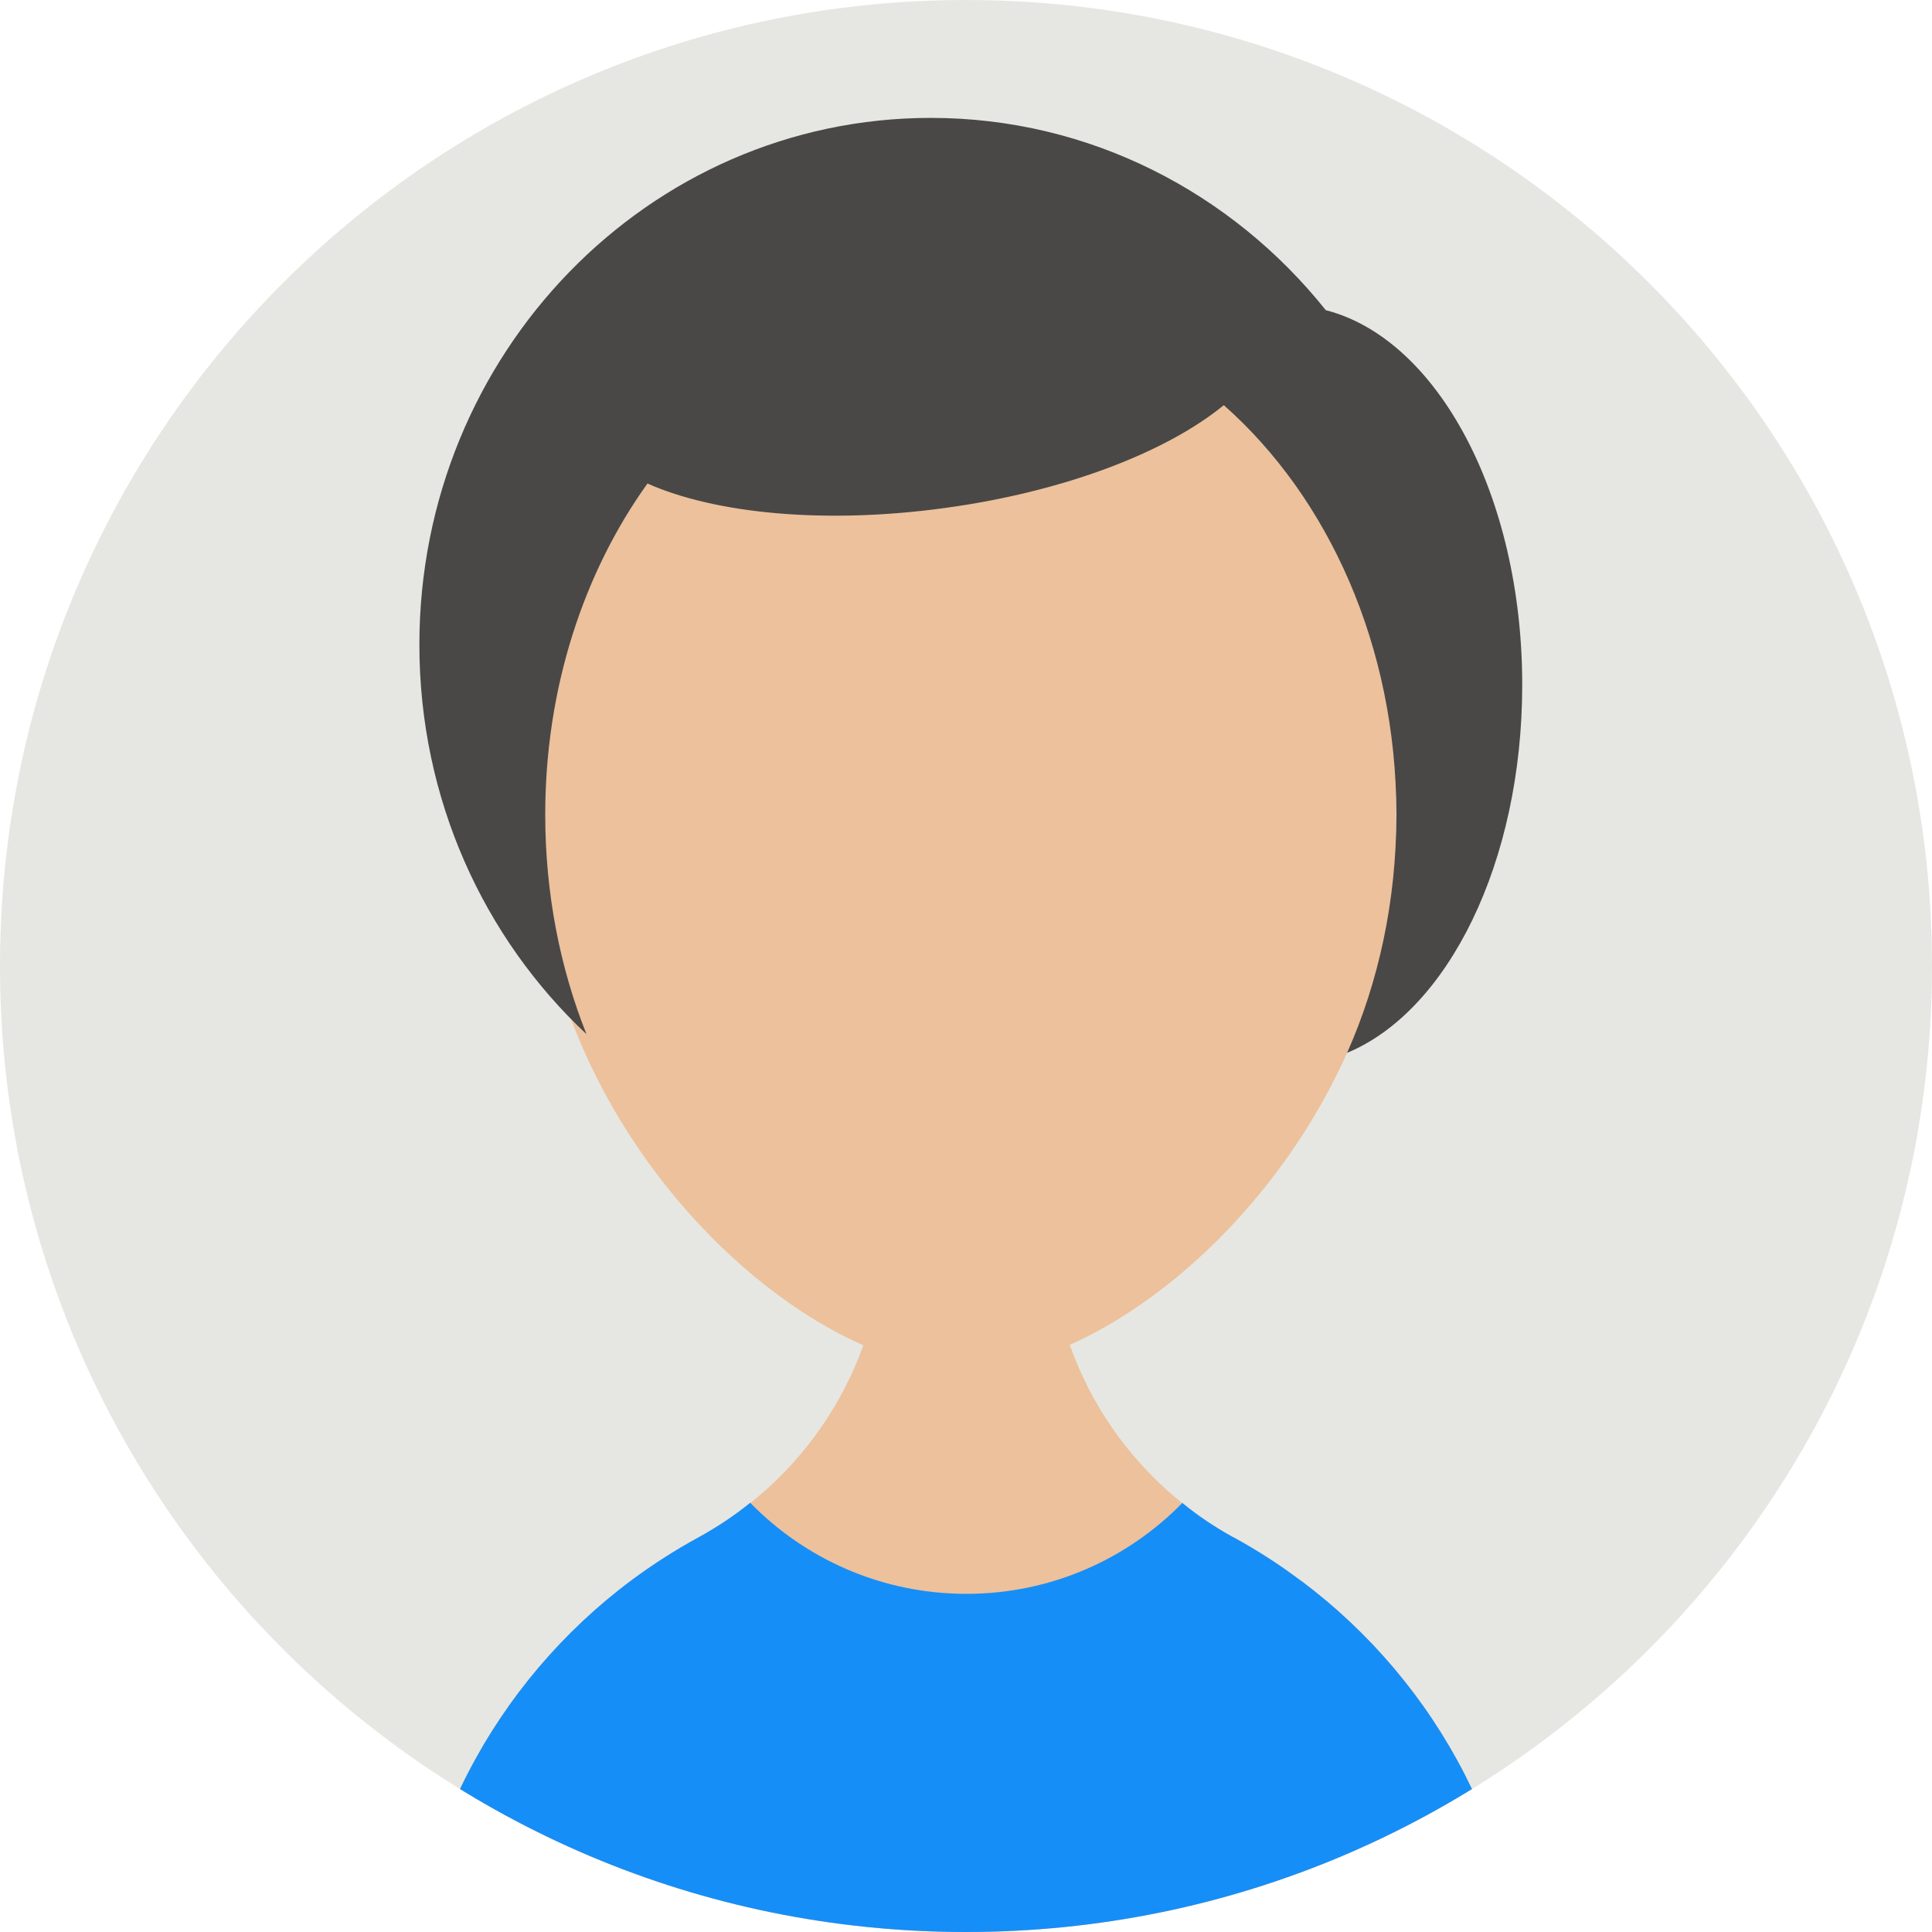
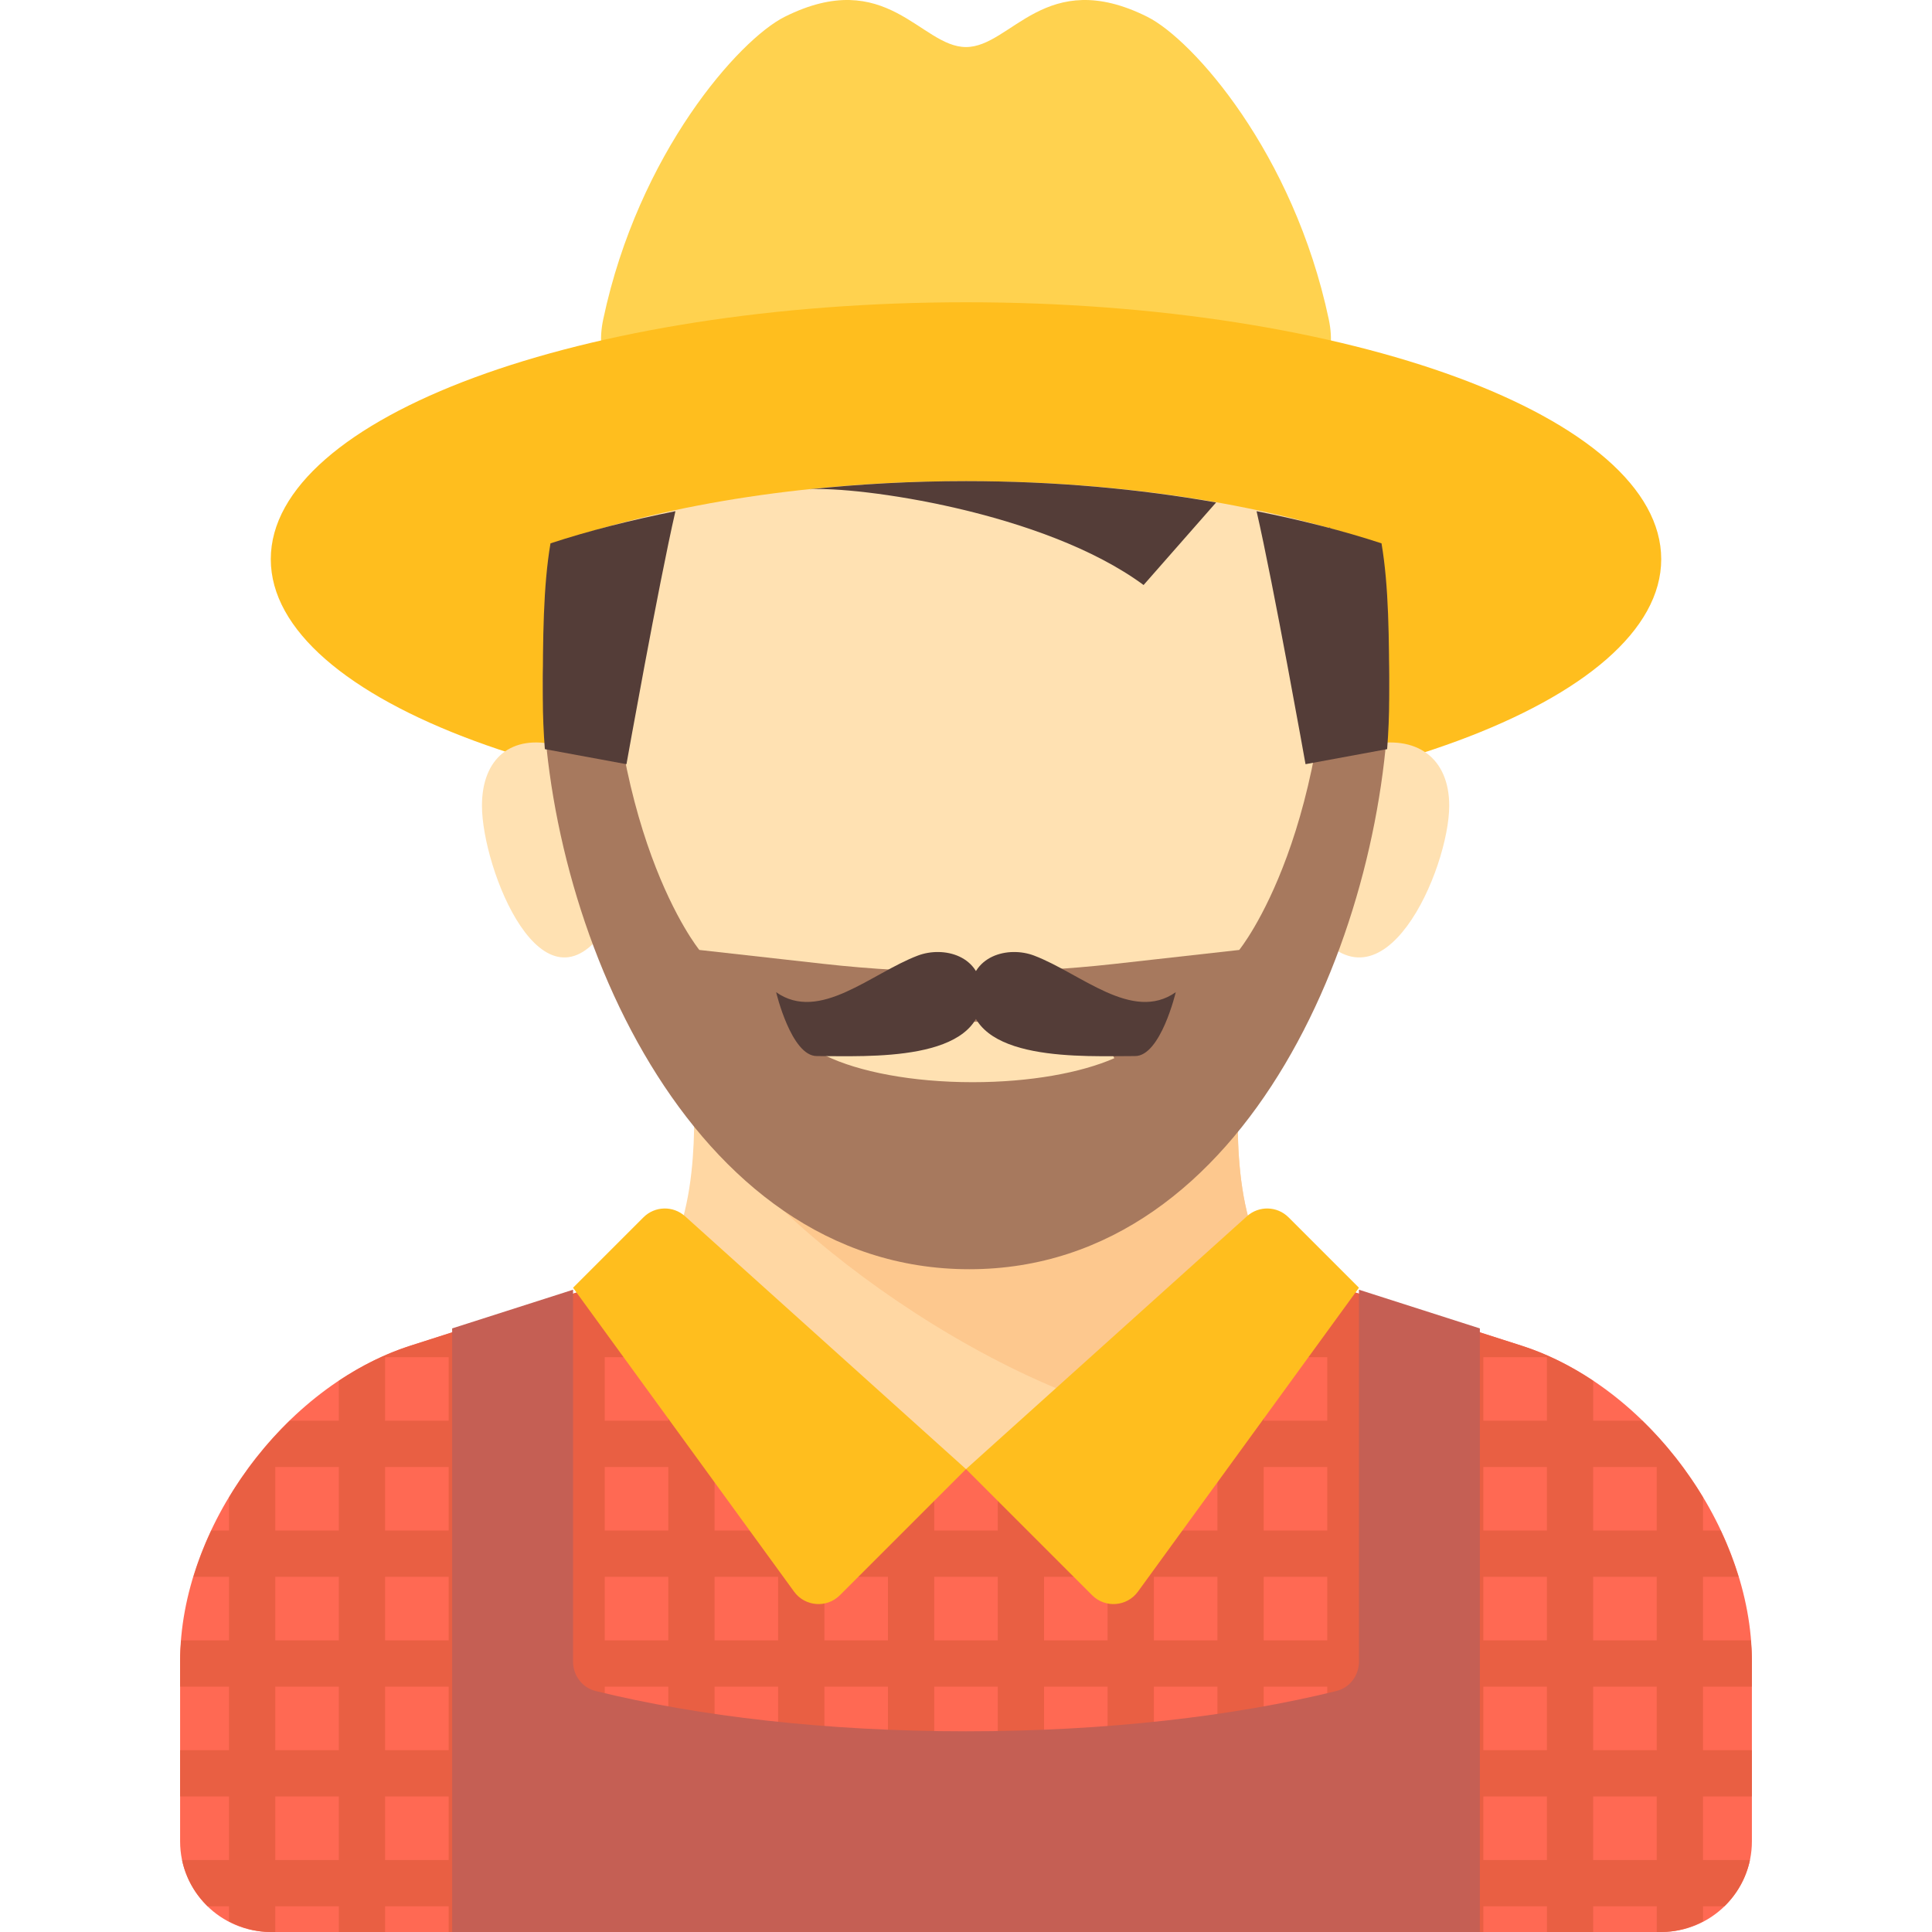
- <svg xmlns="http://www.w3.org/2000/svg" xmlns:xlink="http://www.w3.org/1999/xlink" version="1.1" id="Capa_1" x="0px" y="0px" viewBox="0 0 188.149 188.149" style="enable-background:new 0 0 188.149 188.149;" xml:space="preserve">
+ <svg xmlns="http://www.w3.org/2000/svg" version="1.1" id="Capa_1" x="0px" y="0px" viewBox="0 0 420.592 420.592" style="enable-background:new 0 0 420.592 420.592;" xml:space="preserve">
  <g>
    <g>
-       <defs>
-         <circle id="SVGID_1_" cx="94.074" cy="94.075" r="94.074" />
-       </defs>
-       <use xlink:href="#SVGID_1_" style="overflow:visible;fill:#E6E7E2;" />
-       <clipPath id="SVGID_2_">
-         <use xlink:href="#SVGID_1_" style="overflow:visible;" />
-       </clipPath>
-       <path style="clip-path:url(#SVGID_2_);fill:#ECC19C;" d="M126.708,153.946h-0.02c-2.041-1.545-4.178-2.919-6.429-4.159    c-0.058-0.038-0.115-0.076-0.191-0.095c-10.646-5.876-17.857-17.209-17.857-30.239l-16.121-0.077    c0,13.069-7.269,24.459-18.01,30.315c0,0-0.019,0-0.038,0.019c-2.271,1.24-4.445,2.633-6.506,4.159    c-13.355,9.94-21.997,25.832-21.997,43.766h109.07C148.61,179.74,140.006,163.885,126.708,153.946z" />
-       <path style="clip-path:url(#SVGID_2_);fill:#168EF7;" d="M148.609,197.629H39.538c0-17.934,8.642-33.826,21.997-43.766    c2.061-1.526,4.235-2.919,6.505-4.159c0.02-0.019,0.039-0.019,0.039-0.019c1.755-0.973,3.434-2.08,4.979-3.339    c5.342,5.476,12.802,8.872,21.063,8.872c8.242,0,15.683-3.396,21.024-8.853c1.526,1.259,3.187,2.366,4.922,3.32    c0.076,0.019,0.134,0.057,0.191,0.095c2.251,1.24,4.388,2.614,6.429,4.159h0.02C140.005,163.879,148.609,179.733,148.609,197.629z    " />
-       <path style="clip-path:url(#SVGID_2_);fill:#ECC19C;" d="M52.217,38.091v42.836c0,28.976,25.437,52.465,41.858,52.465    c16.419,0,41.858-23.489,41.858-52.465V38.091H52.217z" />
-       <path style="clip-path:url(#SVGID_2_);fill:#494846;" d="M129.114,30.207c-9.123-11.423-22.972-18.726-38.463-18.726    c-27.521,0-49.81,22.972-49.81,51.301c0,15.036,6.267,28.556,16.274,37.932c-2.578-6.47-4.018-13.722-4.018-21.38    c0-12.307,3.74-23.578,9.957-32.246c6.596,2.932,17.286,3.993,29.011,2.376c11.625-1.592,21.531-5.433,27.116-10.007    c10.185,8.996,16.806,23.502,16.806,39.877c0,8.39-1.719,16.275-4.802,23.199c9.83-4.069,17.058-18.574,17.058-35.835    C148.243,48.225,139.954,32.987,129.114,30.207z" />
+       <path style="fill:#FFD24F;" d="M289.26,69.466c-7.677-36.192-29.611-60.868-39.482-65.803c-22.209-11.104-29.611,6.58-39.482,6.58    s-17.273-17.685-39.482-6.58c-9.87,4.935-31.805,29.611-39.482,65.803s78.964,6.58,78.964,6.58S296.937,105.658,289.26,69.466z" />
+     </g>
+     <g>
+       <ellipse style="fill:#FFBE1E;" cx="210.296" cy="121.736" rx="151.347" ry="55.933" />
+     </g>
+     <g>
+       <path style="fill:#FFE1B2;" d="M121.247,162.233c-9.864-2.468-16.326,2.805-16.326,13.161c0,13.709,13.265,47.296,27.21,26.321    S121.247,162.233,121.247,162.233z" />
+     </g>
+     <g>
+       <path style="fill:#FFE1B2;" d="M297.67,162.233c10.767-2.468,17.821,2.805,17.821,13.161c0,13.709-14.479,47.296-29.701,26.321    S297.67,162.233,297.67,162.233z" />
+     </g>
+     <g>
+       <path style="fill:#FFD7A3;" d="M138.003,281.887c14.716-9.475,13.07-37.675,13.07-44.255h118.446c0,6.58-1.825,34.78,12.89,44.255    l-72.113,80.771L138.003,281.887z" />
+     </g>
+     <g>
+       <path style="fill:#FDC88E;" d="M256.358,310.016l26.051-28.129c-14.716-9.474-12.89-37.675-12.89-44.255H151.073    C159.571,262.065,215.78,303.984,256.358,310.016z" />
+     </g>
+     <g>
+       <path style="fill:#FF6953;" d="M361.643,420.592c10.903,0,19.741-8.838,19.741-19.741v-39.208    c0-28.954-22.562-59.864-50.138-68.687l-41.168-13.173c-22.149,16.936-53.802,40.039-79.782,40.039s-57.633-23.103-79.782-40.039    l-41.168,13.173c-27.576,8.823-50.138,39.733-50.138,68.687v39.208c0,10.903,8.838,19.741,19.741,19.741H361.643z" />
+     </g>
+     <g>
+       <path style="fill:#E95F43;" d="M380.955,404.922H370.74v-13.835h10.644v-10.074H370.74v-13.835h10.644v-5.536    c0-1.508-0.097-3.023-0.217-4.538H370.74V343.27h7.738c-1.041-3.417-2.337-6.785-3.884-10.074h-3.854v-7.216    c-3.667-6.106-8.144-11.757-13.224-16.693h-10.684v-8.691c-4.914-3.274-10.146-5.9-15.585-7.641l-23.681-7.578h-8.552v-2.737    l-8.935-2.859c-0.37,0.283-0.763,0.58-1.139,0.866v4.73h-6.266c-5.527,4.126-11.465,8.395-17.643,12.487v11.422h-13.835v-2.902    c-11.606,6.535-23.519,11.538-34.666,12.975h0.684v13.835h-13.835v-13.835h0.684c-11.148-1.437-23.061-6.441-34.667-12.976v2.902    h-13.835v-11.422c-6.178-4.092-12.116-8.361-17.643-12.487h-6.266v-4.73c-0.375-0.286-0.769-0.583-1.139-0.866l-8.935,2.859v2.737    h-8.552l-23.681,7.578c-5.439,1.74-10.671,4.366-15.585,7.641v8.691H63.077c-5.08,4.936-9.557,10.586-13.224,16.693v7.216h-3.854    c-1.546,3.289-2.842,6.656-3.884,10.074h7.738v13.835H39.425c-0.12,1.515-0.217,3.03-0.217,4.538v5.536h10.644v13.835H39.208    v10.074h10.644v13.835H39.638c0.822,3.915,2.811,7.388,5.577,10.074h4.637v3.278c2.734,1.431,5.797,2.318,9.097,2.318h0.978    v-5.596h13.835v5.596h10.075v-5.596H97.67v5.596h10.074v-5.596h13.835v5.596h10.074v-5.596h13.835v5.596h10.074v-5.596h13.835    v5.596h10.075v-5.596h13.835v5.596h10.074v-5.596h13.835v5.596h10.074v-5.596h13.835v5.596h10.074v-5.596h13.835v5.596h10.074    v-5.596h13.835v5.596h10.074v-5.596h13.835v5.596h10.074v-5.596h13.835v5.596h10.075v-5.596h13.835v5.596h0.978    c3.3,0,6.363-0.887,9.097-2.318v-3.278h4.637C378.143,412.31,380.133,408.837,380.955,404.922z M73.761,404.922H59.926v-13.835    h13.835V404.922z M73.761,381.014H59.926v-13.835h13.835V381.014z M73.761,357.105H59.926V343.27h13.835V357.105z M73.761,333.196    H59.926v-13.835h13.835V333.196z M97.67,404.922H83.835v-13.835H97.67V404.922z M97.67,381.014H83.835v-13.835H97.67V381.014z     M97.67,357.105H83.835V343.27H97.67V357.105z M97.67,333.196H83.835v-13.835H97.67V333.196z M97.67,309.287H83.835v-13.835H97.67    V309.287z M121.579,404.922h-13.835v-13.835h13.835V404.922z M121.579,381.014h-13.835v-13.835h13.835V381.014z M121.579,357.105    h-13.835V343.27h13.835V357.105z M121.579,333.196h-13.835v-13.835h13.835V333.196z M121.579,309.287h-13.835v-13.835h13.835    V309.287z M145.487,404.922h-13.835v-13.835h13.835V404.922z M145.487,381.014h-13.835v-13.835h13.835V381.014z M145.487,357.105    h-13.835V343.27h13.835V357.105z M145.487,333.196h-13.835v-13.835h13.835V333.196z M145.487,309.287h-13.835v-13.835h13.835    V309.287z M169.396,404.922h-13.835v-13.835h13.835V404.922z M169.396,381.014h-13.835v-13.835h13.835V381.014z M169.396,357.105    h-13.835V343.27h13.835V357.105z M169.396,333.196h-13.835v-13.835h13.835V333.196z M193.305,404.922H179.47v-13.835h13.835    V404.922z M193.305,381.014H179.47v-13.835h13.835V381.014z M193.305,357.105H179.47V343.27h13.835V357.105z M193.305,333.196    H179.47v-13.835h13.835V333.196z M217.213,404.922h-13.835v-13.835h13.835V404.922z M217.213,381.014h-13.835v-13.835h13.835    V381.014z M217.213,357.105h-13.835V343.27h13.835V357.105z M241.122,404.922h-13.835v-13.835h13.835V404.922z M241.122,381.014    h-13.835v-13.835h13.835V381.014z M241.122,357.105h-13.835V343.27h13.835V357.105z M241.122,333.196h-13.835v-13.835h13.835    V333.196z M265.031,404.922h-13.835v-13.835h13.835V404.922z M265.031,381.014h-13.835v-13.835h13.835V381.014z M265.031,357.105    h-13.835V343.27h13.835V357.105z M265.031,333.196h-13.835v-13.835h13.835V333.196z M288.94,404.922h-13.835v-13.835h13.835    V404.922z M288.94,381.014h-13.835v-13.835h13.835V381.014z M288.94,357.105h-13.835V343.27h13.835V357.105z M288.94,333.196    h-13.835v-13.835h13.835V333.196z M288.94,309.287h-13.835v-13.835h13.835V309.287z M312.848,404.922h-13.835v-13.835h13.835    V404.922z M312.848,381.014h-13.835v-13.835h13.835V381.014z M312.848,357.105h-13.835V343.27h13.835V357.105z M312.848,333.196    h-13.835v-13.835h13.835V333.196z M312.848,309.287h-13.835v-13.835h13.835V309.287z M336.757,404.922h-13.835v-13.835h13.835    V404.922z M336.757,381.014h-13.835v-13.835h13.835V381.014z M336.757,357.105h-13.835V343.27h13.835V357.105z M336.757,333.196    h-13.835v-13.835h13.835V333.196z M336.757,309.287h-13.835v-13.835h13.835V309.287z M360.666,404.922h-13.835v-13.835h13.835    V404.922z M360.666,381.014h-13.835v-13.835h13.835V381.014z M360.666,357.105h-13.835V343.27h13.835V357.105z M360.666,333.196    h-13.835v-13.835h13.835V333.196z" />
+     </g>
+     <g>
+       <path style="fill:#FFBE1E;" d="M210.296,319.821l-27.456,27.456c-2.859,2.859-7.596,2.487-9.975-0.783l-48.113-66.156    l15.326-15.326c2.475-2.475,6.454-2.579,9.055-0.238L210.296,319.821z" />
+     </g>
+     <g>
+       <path style="fill:#FFBE1E;" d="M210.296,319.821l27.456,27.456c2.859,2.859,7.596,2.487,9.975-0.783l48.113-66.156l-15.326-15.326    c-2.475-2.475-6.454-2.579-9.055-0.238L210.296,319.821z" />
+     </g>
+     <g>
+       <path style="fill:#FFE1B2;" d="M122.275,117.737c-1.539,9.309-1.623,20.502-1.623,33.803c0,52.696,29.526,118.446,89.645,118.446    s89.645-65.75,89.645-118.446c0-13.302-0.084-24.494-1.623-33.803c-24.117-8.127-54.708-13-88.021-13    S146.391,109.609,122.275,117.737z" />
+     </g>
+     <g>
+       <path style="fill:#A7795E;" d="M300.278,128.382c-5.267-6.759-10.916-13.704-10.916-13.704v6.58    c1.632,59.634-19.588,85.544-19.588,85.544l-27.038,3.027c-21.086,2.361-42.366,2.361-63.452,0l-27.038-3.027    c0,0-21.22-25.91-19.588-85.544v-6.58c0,0-5.649,6.944-10.916,13.704c-1.372,5.869-3.571,12.25-3.571,19.254    c0,52.696,31.536,128.671,92.839,128.671s91.41-75.975,91.41-128.671C302.421,140.632,301.651,134.251,300.278,128.382z     M191.422,222.431h39.176c5.371,0,9.976,3.273,11.982,7.944c-7.233,3.172-18.335,5.216-30.849,5.216    c-13.213,0-24.826-2.284-31.995-5.765C181.862,225.462,186.272,222.431,191.422,222.431z" />
+     </g>
+     <g>
+       <path style="fill:#543D38;" d="M213.792,216.577c0-8.689-8.431-10.656-13.983-8.55c-10.179,3.861-21.386,14.632-30.845,7.971    c0,0,3.29,13.903,8.841,13.903C188.909,229.9,213.792,231.349,213.792,216.577z" />
+     </g>
+     <g>
+       <path style="fill:#543D38;" d="M211.131,216.577c0-8.689,8.431-10.656,13.983-8.55c10.179,3.861,21.386,14.632,30.845,7.971    c0,0-3.29,13.903-8.841,13.903C236.014,229.9,211.131,231.349,211.131,216.577z" />
+     </g>
+     <g>
+       <path style="fill:#C55F54;" d="M322.162,289.191l-26.321-8.423v80.969c0,3.012-1.999,5.675-4.923,6.395    c-22.275,5.486-50.216,8.77-80.621,8.77s-58.346-3.284-80.621-8.77c-2.925-0.72-4.923-3.383-4.923-6.395v-80.969l-26.321,8.423    v131.401h223.731V289.191z" />
+     </g>
+     <g>
+       <path style="fill:#543D38;" d="M118.613,163.084l17.769,3.276c0,0,6.939-38.912,10.659-55.078    c-9.705,1.937-18.858,4.267-27.202,7.003c-1.582,9.309-1.668,20.502-1.668,33.803C118.172,155.7,118.328,159.376,118.613,163.084z    " />
+     </g>
+     <g>
+       <path style="fill:#543D38;" d="M301.979,163.084l-17.769,3.276c0,0-6.939-38.912-10.659-55.078    c9.705,1.937,18.858,4.267,27.202,7.003c1.582,9.309,1.668,20.502,1.668,33.803C302.421,155.7,302.264,159.376,301.979,163.084z" />
+     </g>
+     <g>
+       <path style="fill:#543D38;" d="M248.956,127.357l15.789-17.973c-16.762-2.964-35.121-4.647-54.449-4.647    c-11.763,0-23.16,0.637-34.079,1.781C186.539,105.812,227.158,111.282,248.956,127.357z" />
    </g>
  </g>
  <g>
</g>
  <g>
</g>
  <g>
</g>
  <g>
</g>
  <g>
</g>
  <g>
</g>
  <g>
</g>
  <g>
</g>
  <g>
</g>
  <g>
</g>
  <g>
</g>
  <g>
</g>
  <g>
</g>
  <g>
</g>
  <g>
</g>
</svg>
